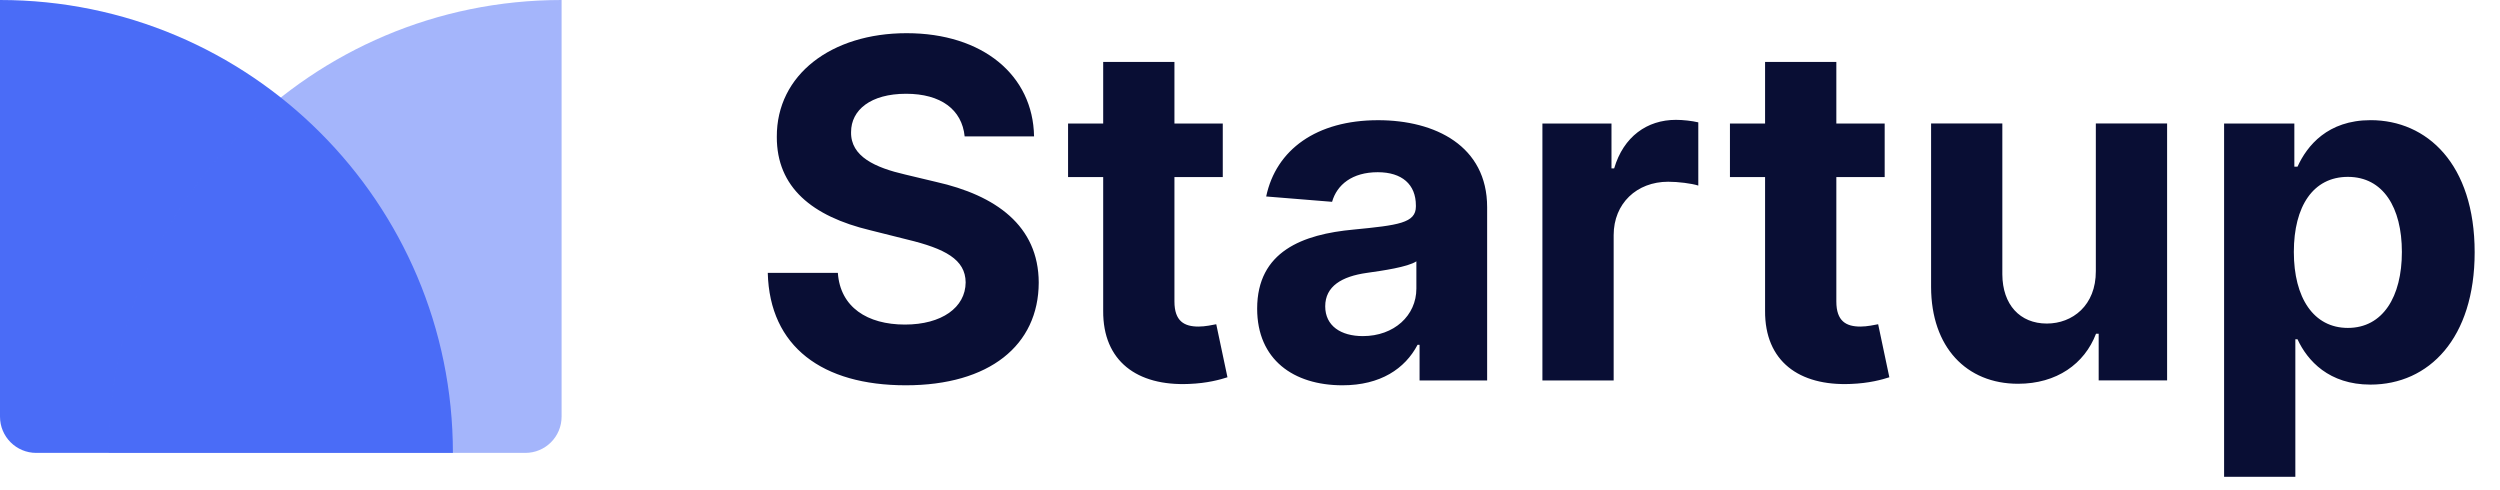
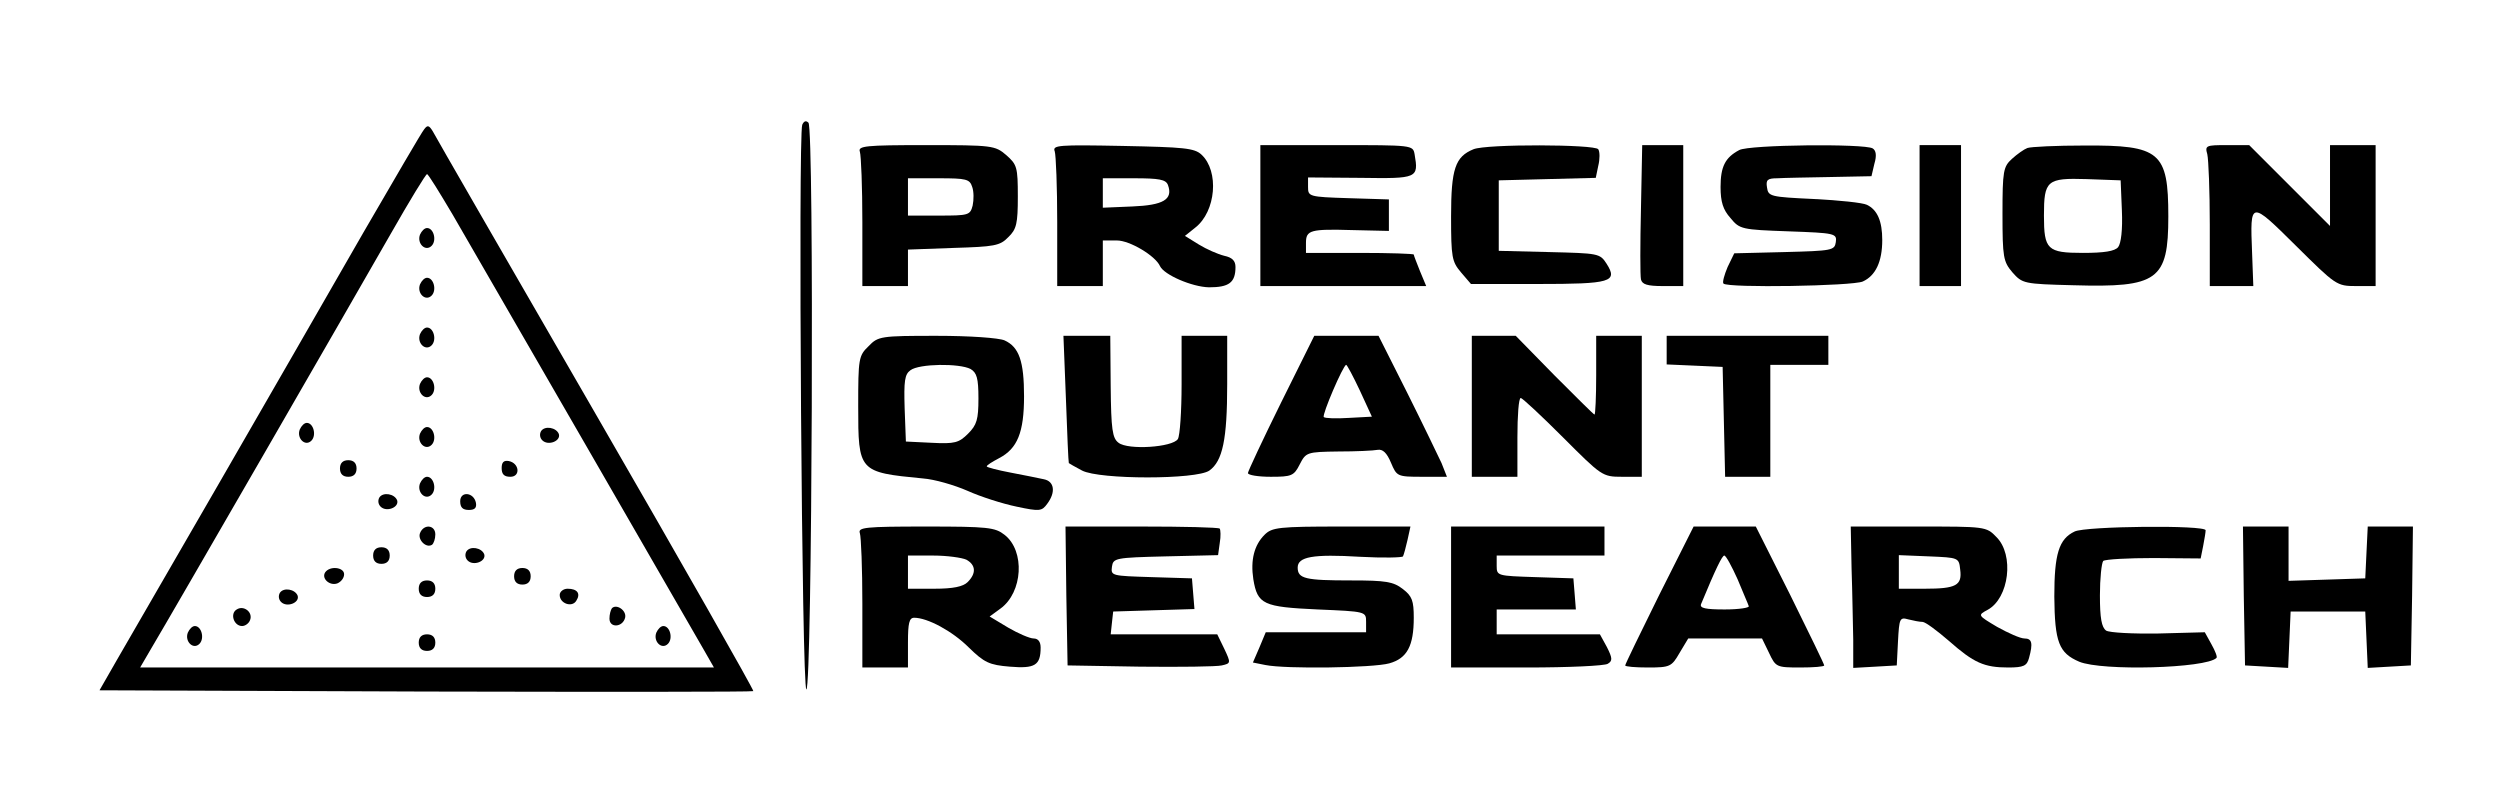
- <svg xmlns="http://www.w3.org/2000/svg" fill="none" height="27" viewBox="0 0 138 27" width="138">
-   <path d="m53.248 7.529h3.832c-.055-3.37-2.825-5.697-7.035-5.697-4.146 0-7.183 2.29-7.165 5.724-.009 2.788 1.957 4.386 5.152 5.152l2.059.517c2.059.498 3.204 1.089 3.213 2.364-.009 1.385-1.32 2.327-3.352 2.327-2.077 0-3.573-.96-3.702-2.853h-3.869c.102 4.09 3.028 6.205 7.617 6.205 4.616 0 7.331-2.207 7.34-5.669-.009-3.148-2.382-4.82-5.669-5.558l-1.699-.406c-1.643-.379-3.019-.988-2.991-2.345 0-1.219 1.08-2.114 3.038-2.114 1.911 0 3.084.868 3.232 2.354zm14.249-.711h-2.668v-3.398h-3.933v3.398h-1.939v2.955h1.939v7.386c-.018 2.779 1.874 4.155 4.727 4.035 1.016-.037 1.736-.24 2.133-.369l-.619-2.927c-.194.037-.609.129-.979.129-.785 0-1.329-.295-1.329-1.385v-6.869h2.668zm6.606 14.45c2.096 0 3.453-.914 4.146-2.234h.111v1.967h3.73v-9.565c0-3.379-2.862-4.801-6.02-4.801-3.398 0-5.632 1.625-6.177 4.21l3.638.295c.268-.942 1.108-1.634 2.521-1.634 1.339 0 2.105.674 2.105 1.837v.055c0 .914-.97 1.034-3.435 1.274-2.807.259-5.327 1.2-5.327 4.367 0 2.807 2.003 4.229 4.709 4.229zm1.126-2.715c-1.21 0-2.077-.563-2.077-1.643 0-1.108.914-1.653 2.299-1.847.859-.12 2.262-.323 2.733-.637v1.505c0 1.486-1.228 2.622-2.955 2.622zm9.912 2.447h3.933v-8.023c0-1.745 1.274-2.945 3.01-2.945.545 0 1.293.092 1.662.212v-3.49c-.351-.083-.84-.138-1.237-.138-1.588 0-2.89.923-3.407 2.678h-.148v-2.474h-3.813zm18.893-14.182h-2.668v-3.398h-3.934v3.398h-1.939v2.955h1.939v7.386c-.018 2.779 1.874 4.155 4.728 4.035 1.015-.037 1.735-.24 2.132-.369l-.618-2.927c-.194.037-.61.129-.979.129-.785 0-1.329-.295-1.329-1.385v-6.869h2.668zm11.656 8.143c.01 1.902-1.292 2.899-2.705 2.899-1.486 0-2.447-1.043-2.456-2.715v-8.328h-3.933v9.03c.009 3.315 1.948 5.337 4.801 5.337 2.133 0 3.666-1.099 4.303-2.761h.147v2.576h3.777v-14.182h-3.934zm7.08 11.357h3.933v-7.59h.12c.545 1.182 1.736 2.502 4.026 2.502 3.231 0 5.752-2.558 5.752-7.303 0-4.875-2.632-7.294-5.743-7.294-2.373 0-3.509 1.413-4.035 2.567h-.175v-2.382h-3.878zm3.85-12.409c0-2.53 1.071-4.146 2.982-4.146 1.948 0 2.982 1.69 2.982 4.146 0 2.474-1.052 4.192-2.982 4.192-1.893 0-2.982-1.662-2.982-4.192z" fill="#090e34" />
-   <g fill="#4a6cf7">
-     <path d="m0 0c13.807 0 25 11.193 25 25h-23c-1.105 0-2-.895-2-2z" />
-     <path d="m6 25c0-13.807 11.193-25 25-25v23c0 1.105-.895 2-2 2z" opacity=".5" />
+ <svg xmlns="http://www.w3.org/2000/svg" version="1.0" width="603pt" height="194pt" viewBox="0 0 603 194" preserveAspectRatio="xMidYMid meet">
+   <g transform="translate(0,194) scale(0.1,-0.1)" fill="#000000" stroke="none">
+     <path d="M1935 1639 c-10 -27 -1 -1364 10 -1362 14 4 19 1353 5 1367 -6 6 -11 4 -15 -5z" />
+     <path d="M1023 1628 c-6 -7 -71 -119 -146 -248 -191 -333 -542 -941 -594 -1030 l-43 -75 786 -3 c433 -1 789 -1 791 1 2 2 -169 303 -380 668 -211 365 -388 672 -393 682 -9 15 -13 16 -21 5z m69 -206 c81 -140 577 -999 606 -1050 l24 -42 -692 0 -692 0 28 48 c46 77 489 845 577 999 45 79 84 143 87 143 3 0 30 -44 62 -98z" />
+     <path d="M1013 1374 c-8 -21 13 -42 28 -27 13 13 5 43 -11 43 -6 0 -13 -7 -17 -16z" />
+     <path d="M1013 1254 c-8 -21 13 -42 28 -27 13 13 5 43 -11 43 -6 0 -13 -7 -17 -16z" />
+     <path d="M1013 1134 c-8 -21 13 -42 28 -27 13 13 5 43 -11 43 -6 0 -13 -7 -17 -16z" />
+     <path d="M1013 1014 c-8 -21 13 -42 28 -27 13 13 5 43 -11 43 -6 0 -13 -7 -17 -16z" />
+     <path d="M723 904 c-8 -21 13 -42 28 -27 13 13 5 43 -11 43 -6 0 -13 -7 -17 -16z" />
+     <path d="M1013 894 c-8 -21 13 -42 28 -27 13 13 5 43 -11 43 -6 0 -13 -7 -17 -16z" />
+     <path d="M1305 900 c-4 -7 -3 -16 3 -22 14 -14 45 -2 40 15 -6 16 -34 21 -43 7z" />
+     <path d="M820 810 c0 -13 7 -20 20 -20 13 0 20 7 20 20 0 13 -7 20 -20 20 -13 0 -20 -7 -20 -20z" />
+     <path d="M1210 811 c0 -15 6 -21 21 -21 25 0 22 33 -4 38 -12 2 -17 -3 -17 -17z" />
+     <path d="M1013 774 c-8 -21 13 -42 28 -27 13 13 5 43 -11 43 -6 0 -13 -7 -17 -16z" />
+     <path d="M915 740 c-4 -7 -3 -16 3 -22 14 -14 45 -2 40 15 -6 16 -34 21 -43 7z" />
+     <path d="M1110 731 c0 -15 6 -21 21 -21 14 0 19 5 17 17 -5 26 -38 29 -38 4z" />
+     <path d="M1013 654 c-6 -16 15 -37 29 -28 4 3 8 14 8 25 0 23 -28 26 -37 3z" />
+     <path d="M900 600 c0 -13 7 -20 20 -20 13 0 20 7 20 20 0 13 -7 20 -20 20 -13 0 -20 -7 -20 -20z" />
+     <path d="M1125 610 c-4 -7 -3 -16 3 -22 14 -14 45 -2 40 15 -6 16 -34 21 -43 7z" />
+     <path d="M784 559 c-9 -15 12 -33 30 -26 9 4 16 13 16 22 0 17 -35 21 -46 4z" />
+     <path d="M1240 550 c0 -13 7 -20 20 -20 13 0 20 7 20 20 0 13 -7 20 -20 20 -13 0 -20 -7 -20 -20z" />
+     <path d="M1010 520 c0 -13 7 -20 20 -20 13 0 20 7 20 20 0 13 -7 20 -20 20 -13 0 -20 -7 -20 -20z" />
+     <path d="M675 510 c-4 -7 -3 -16 3 -22 14 -14 45 -2 40 15 -6 16 -34 21 -43 7z" />
+     <path d="M1350 505 c0 -21 30 -31 40 -14 11 17 3 29 -21 29 -10 0 -19 -7 -19 -15z" />
+     <path d="M571 470 c-17 -10 -7 -40 13 -40 7 0 16 6 19 14 8 19 -15 37 -32 26z" />
+     <path d="M1476 473 c-3 -4 -6 -15 -6 -25 0 -24 33 -21 38 3 3 17 -21 33 -32 22z" />
+     <path d="M453 414 c-8 -21 13 -42 28 -27 13 13 5 43 -11 43 -6 0 -13 -7 -17 -16z" />
+     <path d="M1583 414 c-8 -21 13 -42 28 -27 13 13 5 43 -11 43 -6 0 -13 -7 -17 -16z" />
+     <path d="M1010 390 c0 -13 7 -20 20 -20 13 0 20 7 20 20 0 13 -7 20 -20 20 -13 0 -20 -7 -20 -20z" />
+     <path d="M2074 1574 c3 -9 6 -85 6 -170 l0 -154 55 0 55 0 0 44 0 44 110 4 c98 3 112 5 132 26 20 19 23 33 23 98 0 71 -2 77 -28 100 -27 23 -33 24 -194 24 -146 0 -164 -2 -159 -16z m271 -85 c4 -11 4 -31 1 -45 -6 -23 -10 -24 -81 -24 l-75 0 0 45 0 45 74 0 c67 0 75 -2 81 -21z" />
+     <path d="M2544 1575 c3 -9 6 -86 6 -171 l0 -154 55 0 55 0 0 55 0 55 34 0 c31 0 93 -37 104 -62 10 -21 77 -50 118 -51 48 0 64 11 64 49 0 15 -8 23 -27 27 -16 4 -43 16 -61 27 l-34 21 25 20 c50 39 58 136 15 176 -17 16 -43 18 -190 21 -155 3 -170 2 -164 -13z m273 -81 c13 -35 -11 -49 -86 -52 l-71 -3 0 36 0 35 75 0 c61 0 77 -3 82 -16z" />
+     <path d="M3040 1420 l0 -170 200 0 200 0 -15 36 c-8 20 -15 38 -15 40 0 2 -58 4 -130 4 l-130 0 0 24 c0 31 10 34 113 31 l87 -2 0 38 0 38 -97 3 c-96 3 -98 4 -98 27 l0 23 127 -1 c137 -2 140 -1 130 57 -4 22 -5 22 -188 22 l-184 0 0 -170z" />
+     <path d="M3554 1580 c-44 -18 -54 -47 -54 -162 0 -99 2 -109 24 -135 l24 -28 161 0 c177 0 194 5 166 49 -16 25 -20 25 -138 28 l-122 3 0 85 0 85 117 3 117 3 6 29 c4 16 4 34 0 40 -8 12 -270 13 -301 0z" />
+     <path d="M3958 1436 c-2 -84 -2 -161 0 -170 3 -12 15 -16 53 -16 l49 0 0 170 0 170 -50 0 -49 0 -3 -154z" />
+     <path d="M4195 1578 c-34 -18 -45 -40 -45 -89 0 -36 6 -55 24 -75 22 -27 27 -28 140 -32 112 -4 117 -5 114 -26 -3 -20 -9 -21 -124 -24 l-121 -3 -16 -33 c-8 -19 -13 -37 -10 -40 11 -11 311 -6 336 5 31 14 47 48 47 100 0 46 -12 73 -37 85 -10 5 -67 11 -128 14 -105 5 -110 6 -113 28 -3 18 1 22 25 22 15 1 73 2 127 3 l100 2 7 30 c6 20 4 32 -4 37 -19 12 -299 9 -322 -4z" />
+     <path d="M4630 1420 l0 -170 50 0 50 0 0 170 0 170 -50 0 -50 0 0 -170z" />
+     <path d="M4890 1583 c-8 -3 -25 -15 -37 -26 -21 -19 -23 -29 -23 -133 0 -105 2 -115 24 -141 24 -27 27 -28 147 -31 204 -6 229 12 229 166 0 156 -20 172 -202 171 -68 0 -130 -3 -138 -6z m228 -151 c2 -46 -2 -79 -9 -88 -8 -10 -34 -14 -85 -14 -86 0 -94 8 -94 90 0 85 7 91 103 88 l82 -3 3 -73z" />
+     <path d="M5324 1568 c3 -13 6 -89 6 -170 l0 -148 53 0 52 0 -3 81 c-5 126 -5 126 106 16 96 -95 98 -97 145 -97 l47 0 0 170 0 170 -55 0 -55 0 0 -97 0 -98 -98 98 -97 97 -54 0 c-50 0 -53 -1 -47 -22z" />
+     <path d="M2095 1105 c-24 -23 -25 -30 -25 -145 0 -158 1 -159 156 -174 28 -2 76 -16 108 -30 31 -14 84 -31 118 -38 56 -12 61 -11 74 7 21 28 17 54 -8 59 -13 3 -49 10 -80 16 -32 6 -58 13 -58 15 0 3 13 11 30 20 44 23 60 62 60 149 0 85 -12 119 -47 135 -14 6 -83 11 -164 11 -135 0 -141 -1 -164 -25z m246 -55 c15 -9 19 -22 19 -71 0 -51 -4 -64 -25 -85 -22 -22 -32 -25 -88 -22 l-62 3 -3 80 c-2 66 0 82 14 92 21 16 118 17 145 3z" />
+     <path d="M2571 978 c3 -84 6 -154 7 -155 1 -1 15 -9 32 -18 42 -22 276 -22 307 0 32 23 43 75 43 208 l0 117 -55 0 -55 0 0 -117 c0 -65 -4 -124 -9 -132 -13 -20 -120 -27 -143 -9 -15 11 -18 32 -19 136 l-1 122 -57 0 -56 0 6 -152z" />
+     <path d="M3090 969 c-44 -89 -80 -166 -80 -170 0 -5 25 -9 55 -9 50 0 56 2 70 30 15 29 17 30 93 31 42 0 85 2 95 4 12 2 22 -7 32 -31 14 -33 15 -34 75 -34 l60 0 -13 33 c-8 17 -45 94 -83 170 l-69 137 -77 0 -78 0 -80 -161z m190 29 l29 -63 -56 -3 c-30 -2 -57 -1 -60 2 -5 5 47 126 54 126 2 0 17 -28 33 -62z" />
+     <path d="M3550 960 l0 -170 55 0 55 0 0 95 c0 52 3 95 8 95 4 0 50 -43 102 -95 93 -93 95 -95 142 -95 l48 0 0 170 0 170 -55 0 -55 0 0 -95 c0 -52 -2 -95 -4 -95 -2 0 -45 43 -97 95 l-93 95 -53 0 -53 0 0 -170z" />
+     <path d="M4020 1095 l0 -34 68 -3 67 -3 3 -132 3 -133 54 0 55 0 0 135 0 135 70 0 70 0 0 35 0 35 -195 0 -195 0 0 -35z" />
+     <path d="M2074 654 c3 -9 6 -85 6 -170 l0 -154 55 0 55 0 0 60 c0 47 3 60 15 60 32 0 92 -32 132 -72 37 -36 49 -42 99 -46 60 -5 74 3 74 46 0 14 -6 22 -17 22 -9 0 -37 12 -61 26 l-45 27 26 19 c54 39 60 139 10 178 -23 18 -40 20 -190 20 -147 0 -164 -2 -159 -16z m257 -64 c23 -13 24 -33 3 -54 -11 -11 -35 -16 -80 -16 l-64 0 0 40 0 40 61 0 c33 0 69 -5 80 -10z" />
+     <path d="M2572 503 l3 -168 175 -3 c96 -1 185 0 197 3 22 5 22 6 6 40 l-17 35 -129 0 -128 0 3 28 3 27 98 3 98 3 -3 37 -3 37 -98 3 c-95 3 -98 3 -95 25 3 21 8 22 129 25 l127 3 4 29 c3 17 2 32 0 35 -3 3 -88 5 -189 5 l-183 0 2 -167z" />
+     <path d="M3050 650 c-25 -25 -34 -61 -27 -107 10 -61 24 -67 155 -73 117 -5 117 -5 117 -30 l0 -25 -121 0 -121 0 -15 -36 -16 -37 30 -6 c49 -10 260 -7 299 4 43 12 59 42 59 110 0 41 -4 52 -26 69 -23 18 -41 21 -125 21 -110 0 -129 4 -129 31 0 26 36 33 151 26 55 -3 101 -2 103 1 2 4 7 22 11 40 l7 32 -166 0 c-152 0 -168 -2 -186 -20z" />
+     <path d="M3500 500 l0 -170 183 0 c100 0 188 4 195 9 12 7 11 14 -2 40 l-17 31 -124 0 -125 0 0 30 0 30 96 0 95 0 -3 38 -3 37 -92 3 c-91 3 -93 3 -93 27 l0 25 130 0 130 0 0 35 0 35 -185 0 -185 0 0 -170z" />
+     <path d="M4002 505 c-45 -91 -82 -167 -82 -170 0 -3 25 -5 55 -5 53 0 57 2 76 35 l21 35 89 0 89 0 17 -35 c16 -34 18 -35 75 -35 32 0 58 2 58 5 0 3 -37 79 -82 170 l-83 165 -75 0 -75 0 -83 -165z m189 38 c13 -32 26 -61 27 -65 2 -4 -24 -8 -58 -8 -46 0 -61 3 -57 13 36 87 51 117 56 117 4 0 18 -26 32 -57z" />
+     <path d="M4466 568 c2 -57 3 -134 4 -171 l0 -68 53 3 52 3 3 59 c3 54 4 58 25 52 12 -3 27 -6 34 -6 7 0 35 -21 64 -46 60 -53 85 -64 143 -64 37 0 45 4 50 23 10 36 7 47 -11 47 -10 0 -39 13 -66 28 -47 28 -47 28 -23 41 52 28 65 133 21 176 -24 25 -27 25 -188 25 l-163 0 2 -102z m262 -2 c5 -38 -10 -46 -85 -46 l-63 0 0 40 0 41 73 -3 c71 -3 72 -3 75 -32z" />
+     <path d="M5004 658 c-38 -18 -49 -54 -49 -157 1 -110 11 -136 60 -157 55 -23 306 -16 331 9 3 2 -3 17 -12 33 l-16 29 -112 -3 c-62 -1 -118 2 -126 7 -11 8 -15 30 -15 85 0 41 4 78 8 83 5 4 60 7 122 7 l113 -1 6 30 c3 16 6 33 6 38 0 13 -290 10 -316 -3z" />
+     <path d="M5412 503 l3 -168 52 -3 52 -3 3 68 3 68 90 0 90 0 3 -68 3 -68 52 3 52 3 3 168 2 167 -54 0 -55 0 -3 -62 -3 -63 -92 -3 -93 -3 0 66 0 65 -55 0 -55 0 2 -167z" />
  </g>
</svg>
